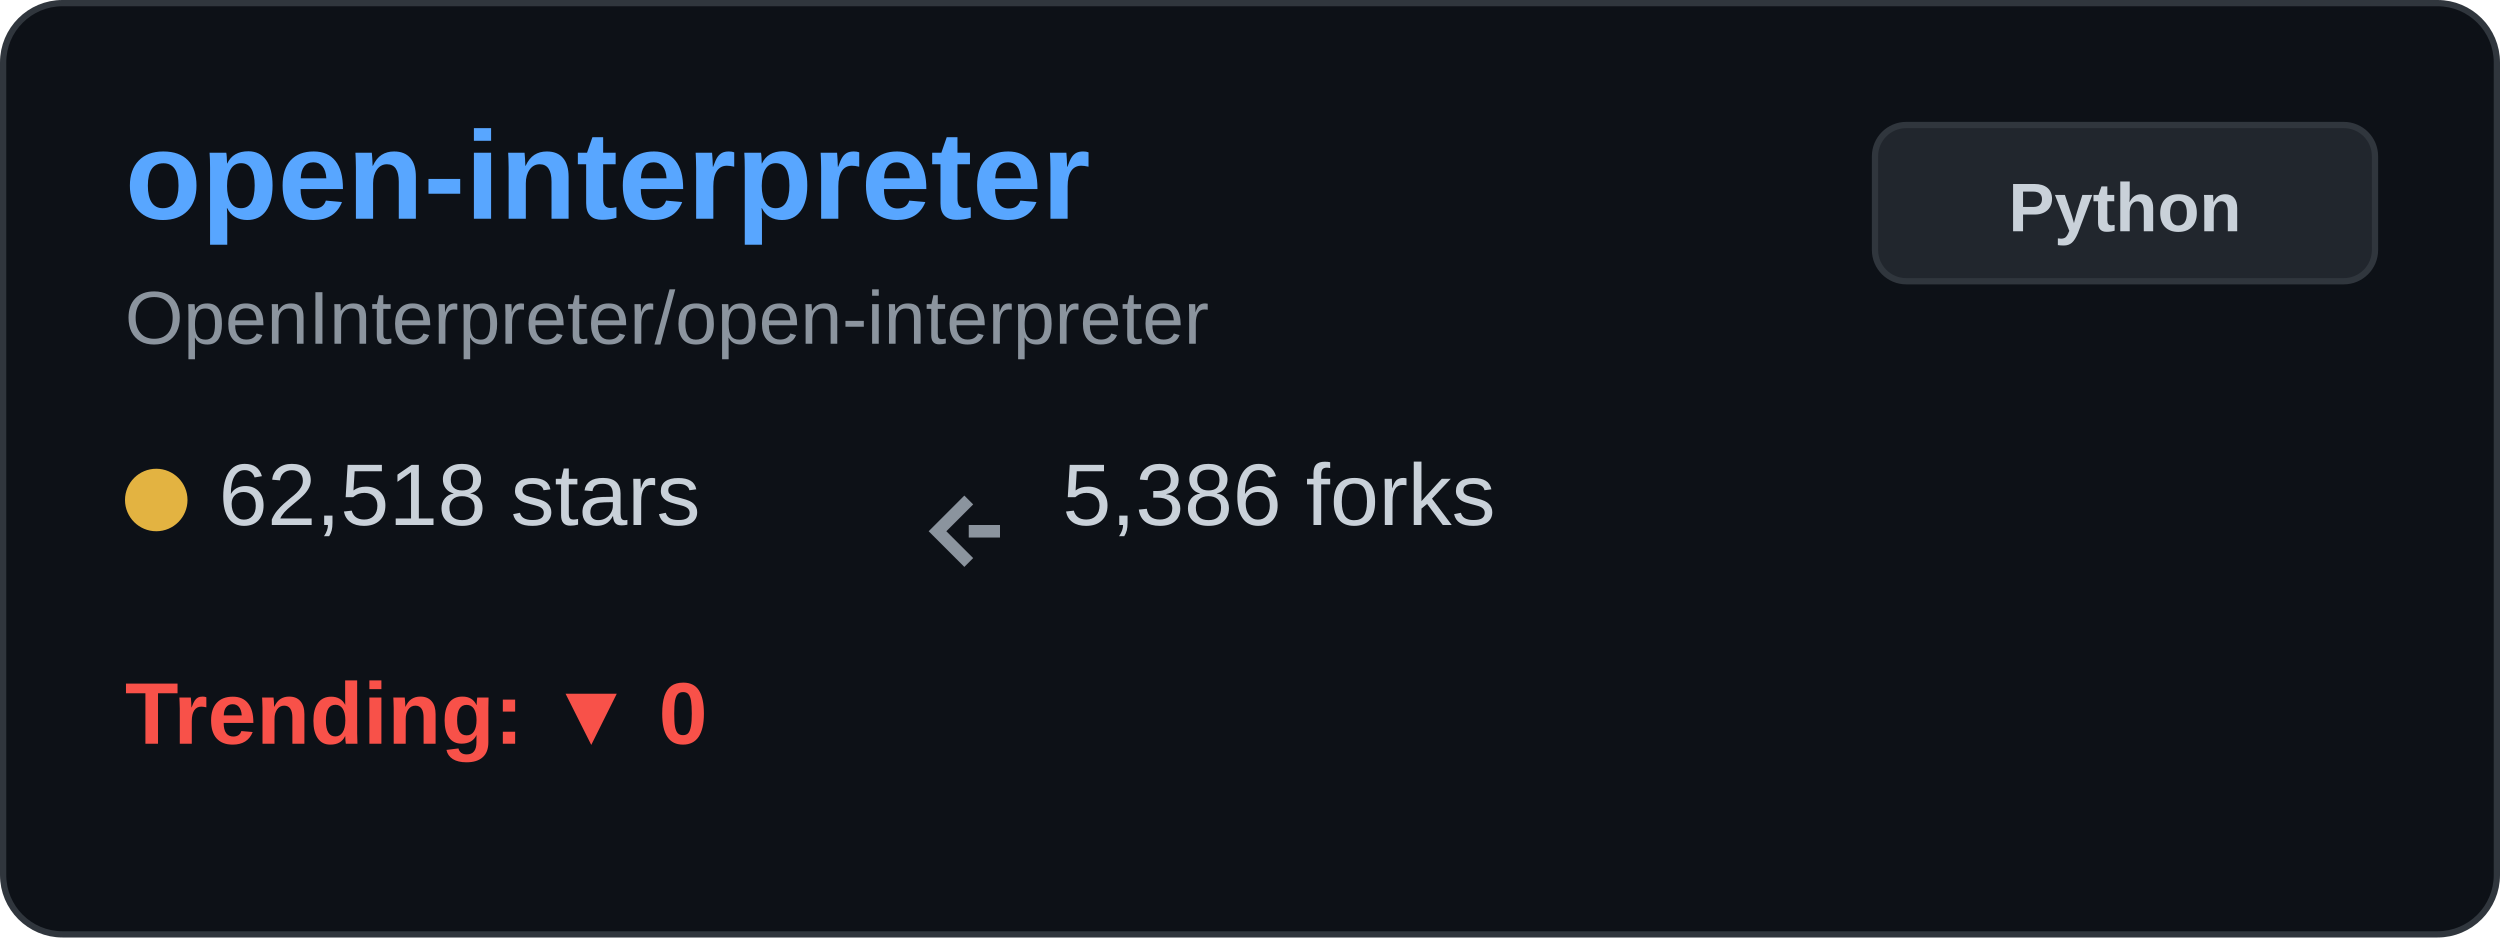
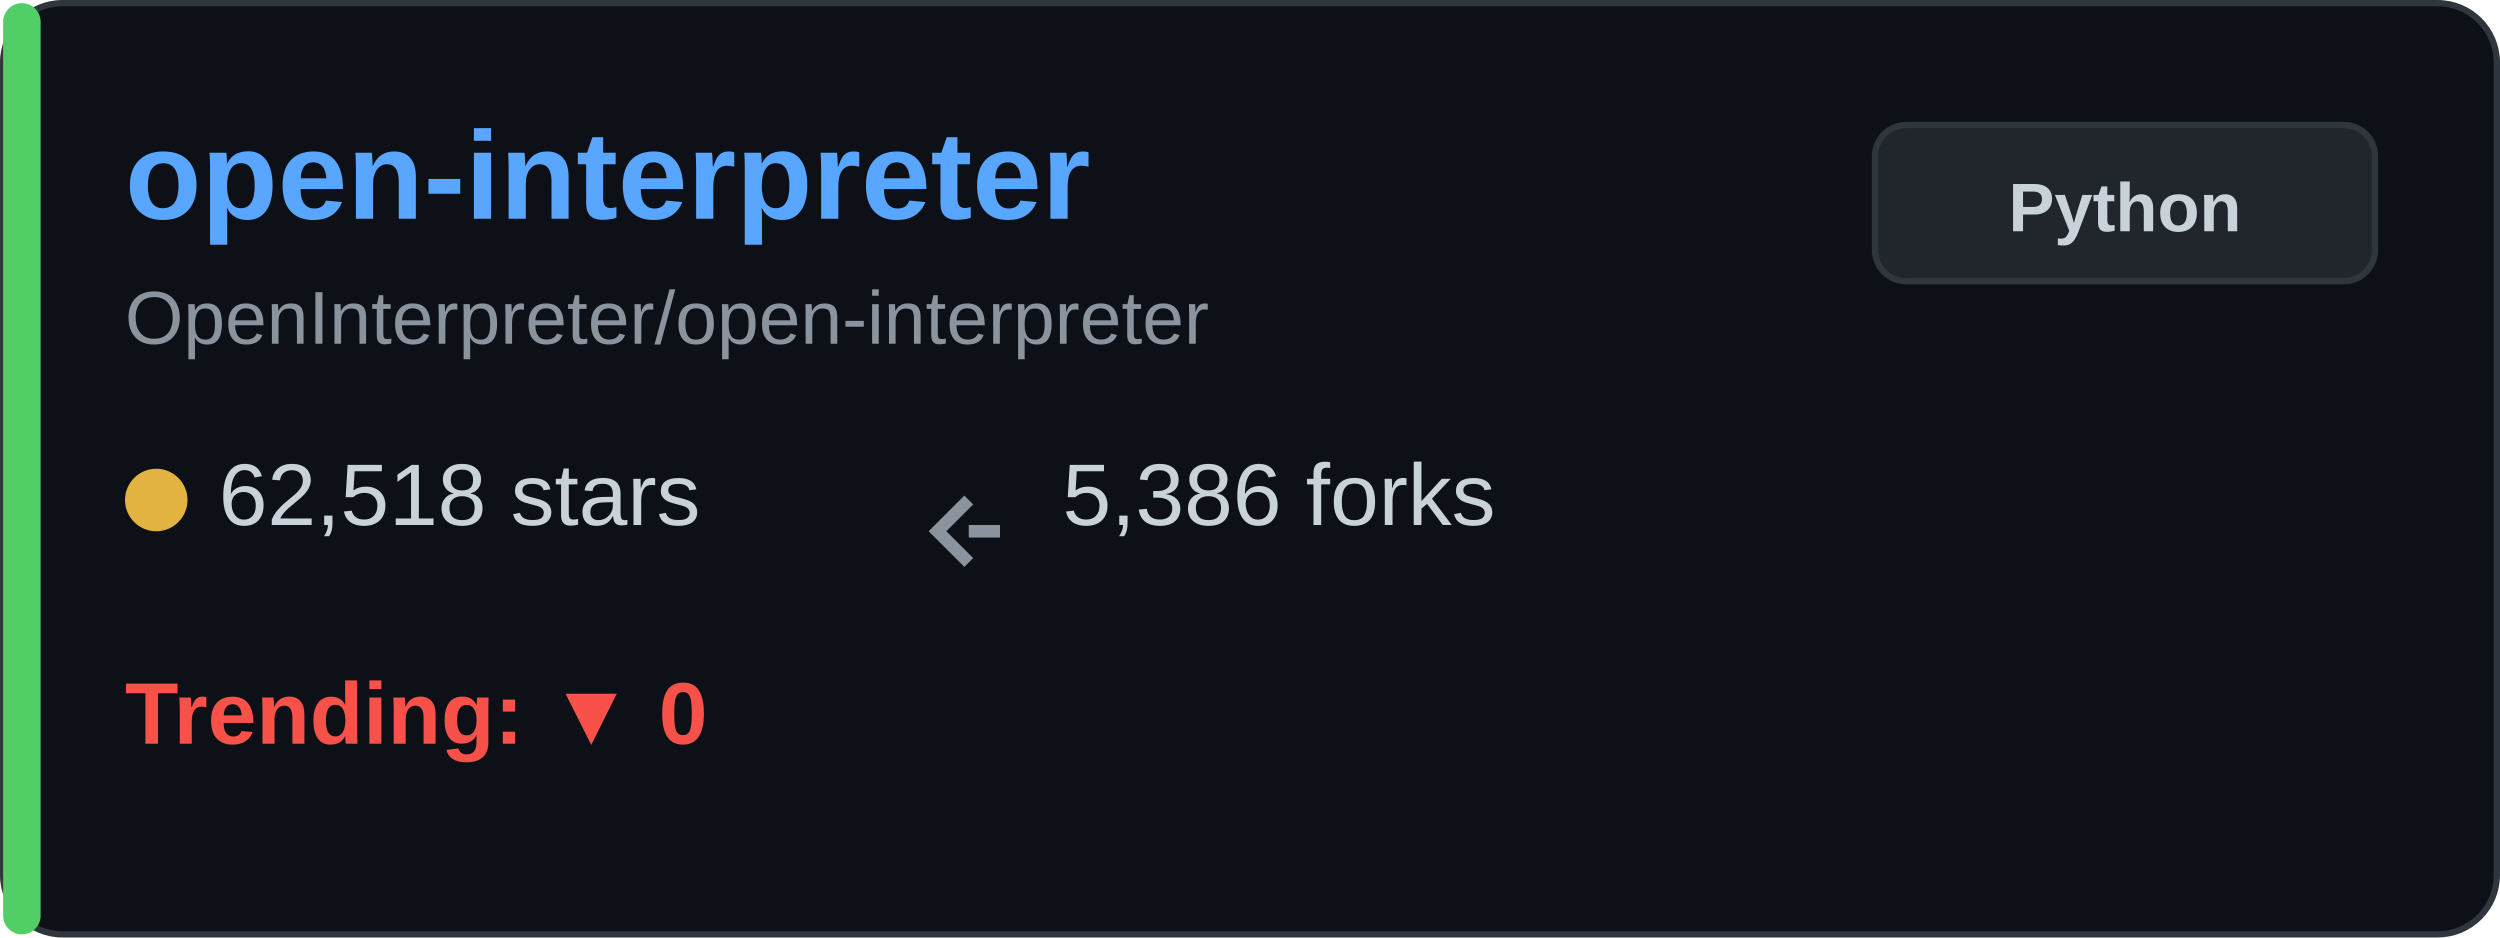
<svg xmlns="http://www.w3.org/2000/svg" width="400" height="150" viewBox="0 0 400 150" fill="none">
  <rect x="0.5" y="0.5" width="399" height="149" rx="9.5" fill="#0d1117" stroke="#30363d" />
+   <rect x="0.5" y="0.5" width="6" height="149" rx="3" fill="#51cf66" />
  <text x="20" y="35" font-family="Arial, sans-serif" font-size="20" font-weight="bold" fill="#58a6ff">open-interpreter</text>
  <text x="20" y="55" font-family="Arial, sans-serif" font-size="12" fill="#8b949e">OpenInterpreter/open-interpreter</text>
  <g transform="translate(20, 80)">
    <circle cx="5" cy="0" r="5" fill="#e3b341" />
    <text x="15" y="4" font-family="Arial, sans-serif" font-size="14" fill="#c9d1d9">62,518 stars</text>
  </g>
  <g transform="translate(150, 80)">
    <path d="M5 0 L0 5 L5 10 M5 5 L10 5" stroke="#8b949e" stroke-width="2" fill="none" />
    <text x="20" y="4" font-family="Arial, sans-serif" font-size="14" fill="#c9d1d9">5,386 forks</text>
  </g>
  <g transform="translate(20, 115)">
    <text x="0" y="4" font-family="Arial, sans-serif" font-size="14" font-weight="bold" fill="#f85149">Trending: ▼ 0</text>
  </g>
  <rect x="300" y="20" width="80" height="25" rx="5" fill="#21262d" stroke="#30363d" />
  <text x="340" y="37" font-family="Arial, sans-serif" font-size="11" font-weight="bold" fill="#c9d1d9" text-anchor="middle">Python</text>
</svg>
